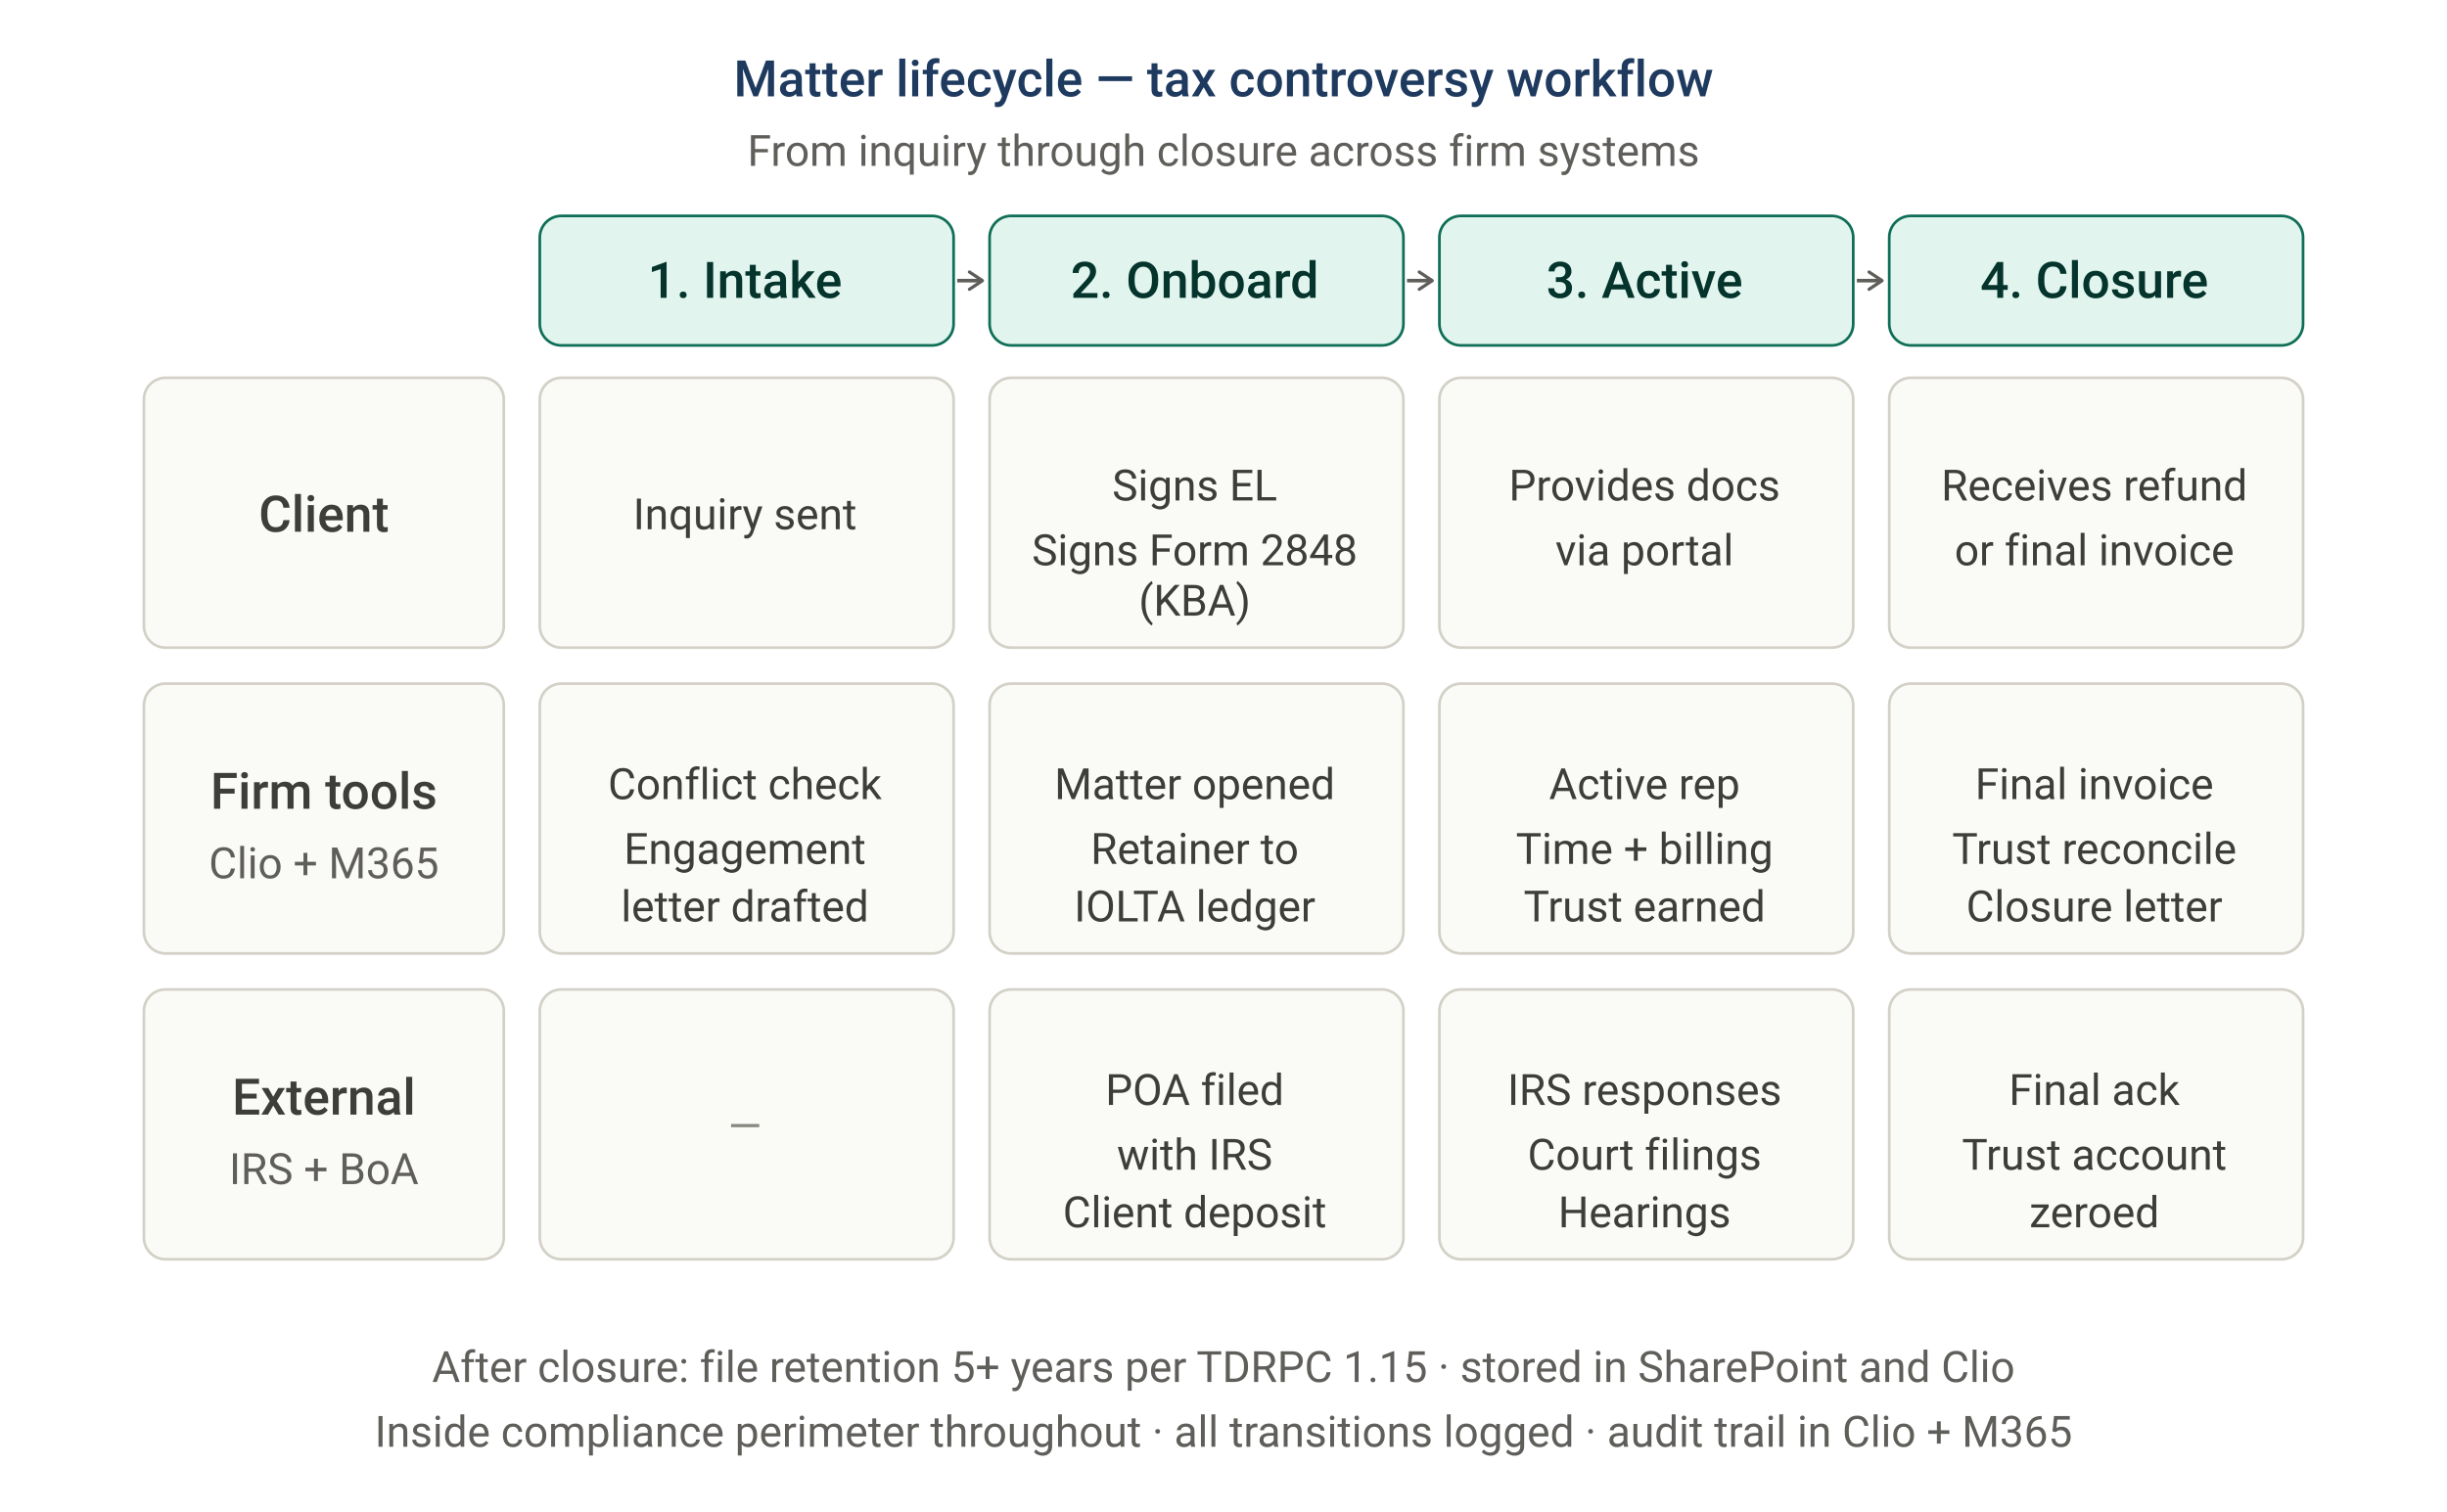
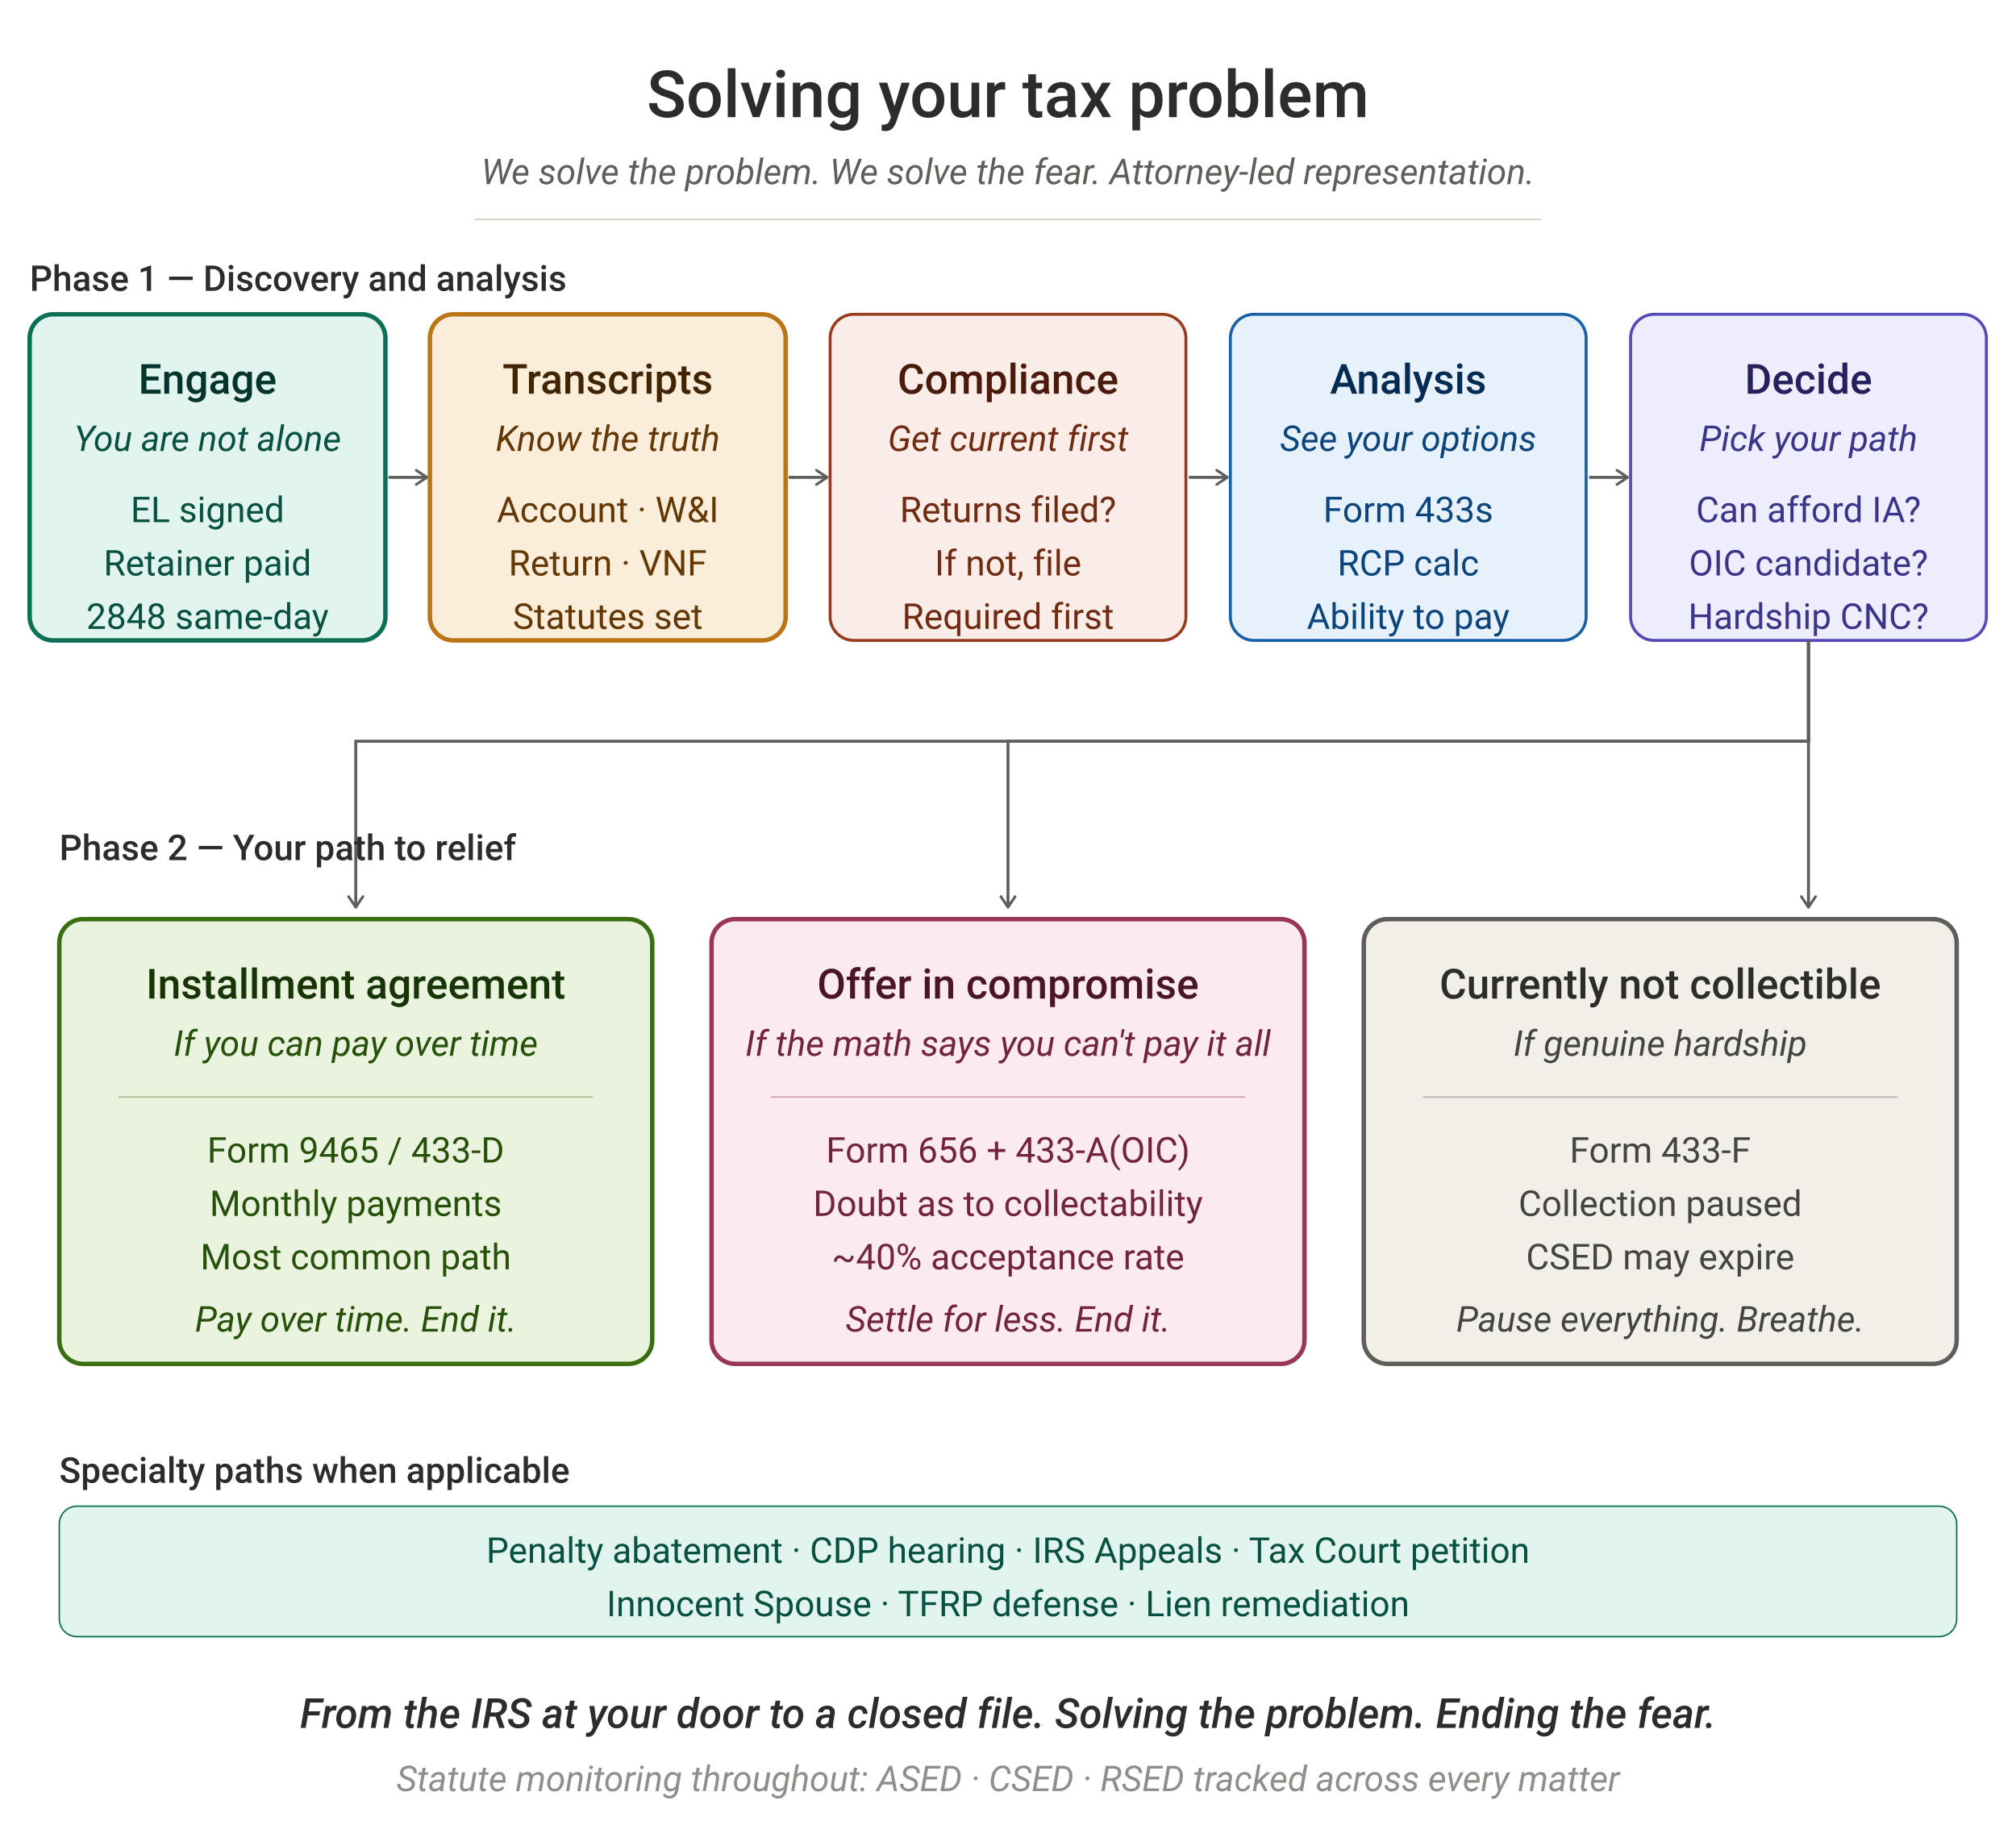
- <svg xmlns="http://www.w3.org/2000/svg" viewBox="0 0 680 420" width="100%" style="max-width:680px;font-family:-apple-system,'Segoe UI',Roboto,'Helvetica Neue',Arial,sans-serif;background:#ffffff;" role="img" aria-labelledby="title desc">
+ <svg xmlns="http://www.w3.org/2000/svg" viewBox="0 0 680 614" width="100%" style="max-width:680px;font-family:-apple-system,'Segoe UI',Roboto,'Helvetica Neue',Arial,sans-serif;background:transparent;" role="img" aria-labelledby="title desc">
+   <style>
+     .th { font-size: 14px; font-weight: 500; }
+     .ts { font-size: 12px; font-weight: 400; }
+     .title-large { font-size: 22px; font-weight: 500; fill: #2C2C2A; }
+     .label-bold { font-size: 12px; font-weight: 500; fill: #2C2C2A; }
+     .closer { font-size: 14px; font-weight: 500; font-style: italic; fill: #2C2C2A; }
+     .footer-small { font-size: 12px; font-weight: 400; font-style: italic; fill: #5F5E5A; opacity: 0.7; }
+   </style>
  <defs>
    <marker id="arrow" viewBox="0 0 10 10" refX="8" refY="5" markerWidth="6" markerHeight="6" orient="auto-start-reverse">
      <path d="M2 1L8 5L2 9" fill="none" stroke="#5F5E5A" stroke-width="1.5" stroke-linecap="round" stroke-linejoin="round" />
    </marker>
  </defs>
-   <text x="340" y="22" text-anchor="middle" dominant-baseline="central" font-size="14" font-weight="500" fill="#1F3A5F">Matter lifecycle — tax controversy workflow</text>
-   <text x="340" y="42" text-anchor="middle" dominant-baseline="central" font-size="12" fill="#5F5E5A">From inquiry through closure across firm systems</text>
-   <rect x="150" y="60" width="115" height="36" rx="6" fill="#E1F5EE" stroke="#0F6E56" stroke-width="0.75" />
-   <text x="207" y="78" text-anchor="middle" dominant-baseline="central" font-size="14" font-weight="500" fill="#04342C">1. Intake</text>
-   <rect x="275" y="60" width="115" height="36" rx="6" fill="#E1F5EE" stroke="#0F6E56" stroke-width="0.75" />
-   <text x="332" y="78" text-anchor="middle" dominant-baseline="central" font-size="14" font-weight="500" fill="#04342C">2. Onboard</text>
-   <rect x="400" y="60" width="115" height="36" rx="6" fill="#E1F5EE" stroke="#0F6E56" stroke-width="0.75" />
-   <text x="457" y="78" text-anchor="middle" dominant-baseline="central" font-size="14" font-weight="500" fill="#04342C">3. Active</text>
-   <rect x="525" y="60" width="115" height="36" rx="6" fill="#E1F5EE" stroke="#0F6E56" stroke-width="0.75" />
-   <text x="582" y="78" text-anchor="middle" dominant-baseline="central" font-size="14" font-weight="500" fill="#04342C">4. Closure</text>
-   <line x1="266" y1="78" x2="273" y2="78" stroke="#5F5E5A" stroke-width="1" marker-end="url(#arrow)" />
-   <line x1="391" y1="78" x2="398" y2="78" stroke="#5F5E5A" stroke-width="1" marker-end="url(#arrow)" />
-   <line x1="516" y1="78" x2="523" y2="78" stroke="#5F5E5A" stroke-width="1" marker-end="url(#arrow)" />
-   <rect x="40" y="105" width="100" height="75" rx="6" fill="#FAFAF7" stroke="#D3D1C7" stroke-width="0.75" />
-   <text x="90" y="143" text-anchor="middle" dominant-baseline="central" font-size="14" font-weight="500" fill="#3D3D3A">Client</text>
-   <rect x="150" y="105" width="115" height="75" rx="6" fill="#FAFAF7" stroke="#D3D1C7" stroke-width="0.75" />
-   <text x="207" y="143" text-anchor="middle" dominant-baseline="central" font-size="12" fill="#3D3D3A">Inquiry sent</text>
-   <rect x="275" y="105" width="115" height="75" rx="6" fill="#FAFAF7" stroke="#D3D1C7" stroke-width="0.75" />
-   <text x="332" y="135" text-anchor="middle" dominant-baseline="central" font-size="12" fill="#3D3D3A">Signs EL</text>
-   <text x="332" y="153" text-anchor="middle" dominant-baseline="central" font-size="12" fill="#3D3D3A">Signs Form 2848</text>
-   <text x="332" y="167" text-anchor="middle" dominant-baseline="central" font-size="12" fill="#3D3D3A">(KBA)</text>
-   <rect x="400" y="105" width="115" height="75" rx="6" fill="#FAFAF7" stroke="#D3D1C7" stroke-width="0.75" />
-   <text x="457" y="135" text-anchor="middle" dominant-baseline="central" font-size="12" fill="#3D3D3A">Provides docs</text>
-   <text x="457" y="153" text-anchor="middle" dominant-baseline="central" font-size="12" fill="#3D3D3A">via portal</text>
-   <rect x="525" y="105" width="115" height="75" rx="6" fill="#FAFAF7" stroke="#D3D1C7" stroke-width="0.75" />
-   <text x="582" y="135" text-anchor="middle" dominant-baseline="central" font-size="12" fill="#3D3D3A">Receives refund</text>
-   <text x="582" y="153" text-anchor="middle" dominant-baseline="central" font-size="12" fill="#3D3D3A">or final invoice</text>
-   <rect x="40" y="190" width="100" height="75" rx="6" fill="#FAFAF7" stroke="#D3D1C7" stroke-width="0.75" />
-   <text x="90" y="220" text-anchor="middle" dominant-baseline="central" font-size="14" font-weight="500" fill="#3D3D3A">Firm tools</text>
-   <text x="90" y="240" text-anchor="middle" dominant-baseline="central" font-size="12" fill="#5F5E5A">Clio + M365</text>
-   <rect x="150" y="190" width="115" height="75" rx="6" fill="#FAFAF7" stroke="#D3D1C7" stroke-width="0.75" />
-   <text x="207" y="218" text-anchor="middle" dominant-baseline="central" font-size="12" fill="#3D3D3A">Conflict check</text>
-   <text x="207" y="236" text-anchor="middle" dominant-baseline="central" font-size="12" fill="#3D3D3A">Engagement</text>
-   <text x="207" y="252" text-anchor="middle" dominant-baseline="central" font-size="12" fill="#3D3D3A">letter drafted</text>
-   <rect x="275" y="190" width="115" height="75" rx="6" fill="#FAFAF7" stroke="#D3D1C7" stroke-width="0.75" />
-   <text x="332" y="218" text-anchor="middle" dominant-baseline="central" font-size="12" fill="#3D3D3A">Matter opened</text>
-   <text x="332" y="236" text-anchor="middle" dominant-baseline="central" font-size="12" fill="#3D3D3A">Retainer to</text>
-   <text x="332" y="252" text-anchor="middle" dominant-baseline="central" font-size="12" fill="#3D3D3A">IOLTA ledger</text>
-   <rect x="400" y="190" width="115" height="75" rx="6" fill="#FAFAF7" stroke="#D3D1C7" stroke-width="0.75" />
-   <text x="457" y="218" text-anchor="middle" dominant-baseline="central" font-size="12" fill="#3D3D3A">Active rep</text>
-   <text x="457" y="236" text-anchor="middle" dominant-baseline="central" font-size="12" fill="#3D3D3A">Time + billing</text>
-   <text x="457" y="252" text-anchor="middle" dominant-baseline="central" font-size="12" fill="#3D3D3A">Trust earned</text>
-   <rect x="525" y="190" width="115" height="75" rx="6" fill="#FAFAF7" stroke="#D3D1C7" stroke-width="0.75" />
-   <text x="582" y="218" text-anchor="middle" dominant-baseline="central" font-size="12" fill="#3D3D3A">Final invoice</text>
-   <text x="582" y="236" text-anchor="middle" dominant-baseline="central" font-size="12" fill="#3D3D3A">Trust reconcile</text>
-   <text x="582" y="252" text-anchor="middle" dominant-baseline="central" font-size="12" fill="#3D3D3A">Closure letter</text>
-   <rect x="40" y="275" width="100" height="75" rx="6" fill="#FAFAF7" stroke="#D3D1C7" stroke-width="0.75" />
-   <text x="90" y="305" text-anchor="middle" dominant-baseline="central" font-size="14" font-weight="500" fill="#3D3D3A">External</text>
-   <text x="90" y="325" text-anchor="middle" dominant-baseline="central" font-size="12" fill="#5F5E5A">IRS + BoA</text>
-   <rect x="150" y="275" width="115" height="75" rx="6" fill="#FAFAF7" stroke="#D3D1C7" stroke-width="0.75" />
-   <text x="207" y="313" text-anchor="middle" dominant-baseline="central" font-size="12" fill="#888780">—</text>
-   <rect x="275" y="275" width="115" height="75" rx="6" fill="#FAFAF7" stroke="#D3D1C7" stroke-width="0.75" />
-   <text x="332" y="303" text-anchor="middle" dominant-baseline="central" font-size="12" fill="#3D3D3A">POA filed</text>
-   <text x="332" y="321" text-anchor="middle" dominant-baseline="central" font-size="12" fill="#3D3D3A">with IRS</text>
-   <text x="332" y="337" text-anchor="middle" dominant-baseline="central" font-size="12" fill="#3D3D3A">Client deposit</text>
-   <rect x="400" y="275" width="115" height="75" rx="6" fill="#FAFAF7" stroke="#D3D1C7" stroke-width="0.75" />
-   <text x="457" y="303" text-anchor="middle" dominant-baseline="central" font-size="12" fill="#3D3D3A">IRS responses</text>
-   <text x="457" y="321" text-anchor="middle" dominant-baseline="central" font-size="12" fill="#3D3D3A">Court filings</text>
-   <text x="457" y="337" text-anchor="middle" dominant-baseline="central" font-size="12" fill="#3D3D3A">Hearings</text>
-   <rect x="525" y="275" width="115" height="75" rx="6" fill="#FAFAF7" stroke="#D3D1C7" stroke-width="0.75" />
-   <text x="582" y="303" text-anchor="middle" dominant-baseline="central" font-size="12" fill="#3D3D3A">Final ack</text>
-   <text x="582" y="321" text-anchor="middle" dominant-baseline="central" font-size="12" fill="#3D3D3A">Trust account</text>
-   <text x="582" y="337" text-anchor="middle" dominant-baseline="central" font-size="12" fill="#3D3D3A">zeroed</text>
-   <text x="340" y="380" text-anchor="middle" dominant-baseline="central" font-size="12" fill="#5F5E5A">After closure: file retention 5+ years per TDRPC 1.15 · stored in SharePoint and Clio</text>
-   <text x="340" y="398" text-anchor="middle" dominant-baseline="central" font-size="12" fill="#5F5E5A">Inside compliance perimeter throughout · all transitions logged · audit trail in Clio + M365</text>
+   <text x="340" y="32" text-anchor="middle" dominant-baseline="central" class="title-large">Solving your tax problem</text>
+   <text x="340" y="58" text-anchor="middle" dominant-baseline="central" class="ts" style="font-style: italic;" fill="#5F5E5A">We solve the problem. We solve the fear. Attorney-led representation.</text>
+   <line x1="160" y1="74" x2="520" y2="74" stroke="#D3D1C7" stroke-width="0.5" />
+   <text x="10" y="94" dominant-baseline="central" class="label-bold">Phase 1 — Discovery and analysis</text>
+   <rect x="10" y="106" width="120" height="110" rx="8" fill="#E1F5EE" stroke="#0F6E56" stroke-width="1.5" />
+   <text x="70" y="128" text-anchor="middle" dominant-baseline="central" class="th" fill="#04342C">Engage</text>
+   <text x="70" y="148" text-anchor="middle" dominant-baseline="central" class="ts" style="font-style: italic;" fill="#085041">You are not alone</text>
+   <text x="70" y="172" text-anchor="middle" dominant-baseline="central" class="ts" fill="#085041">EL signed</text>
+   <text x="70" y="190" text-anchor="middle" dominant-baseline="central" class="ts" fill="#085041">Retainer paid</text>
+   <text x="70" y="208" text-anchor="middle" dominant-baseline="central" class="ts" fill="#085041">2848 same-day</text>
+   <rect x="145" y="106" width="120" height="110" rx="8" fill="#FAEEDA" stroke="#BA7517" stroke-width="1.5" />
+   <text x="205" y="128" text-anchor="middle" dominant-baseline="central" class="th" fill="#412402">Transcripts</text>
+   <text x="205" y="148" text-anchor="middle" dominant-baseline="central" class="ts" style="font-style: italic;" fill="#633806">Know the truth</text>
+   <text x="205" y="172" text-anchor="middle" dominant-baseline="central" class="ts" fill="#633806">Account · W&amp;I</text>
+   <text x="205" y="190" text-anchor="middle" dominant-baseline="central" class="ts" fill="#633806">Return · VNF</text>
+   <text x="205" y="208" text-anchor="middle" dominant-baseline="central" class="ts" fill="#633806">Statutes set</text>
+   <rect x="280" y="106" width="120" height="110" rx="8" fill="#FAECE7" stroke="#993C1D" stroke-width="1" />
+   <text x="340" y="128" text-anchor="middle" dominant-baseline="central" class="th" fill="#4A1B0C">Compliance</text>
+   <text x="340" y="148" text-anchor="middle" dominant-baseline="central" class="ts" style="font-style: italic;" fill="#712B13">Get current first</text>
+   <text x="340" y="172" text-anchor="middle" dominant-baseline="central" class="ts" fill="#712B13">Returns filed?</text>
+   <text x="340" y="190" text-anchor="middle" dominant-baseline="central" class="ts" fill="#712B13">If not, file</text>
+   <text x="340" y="208" text-anchor="middle" dominant-baseline="central" class="ts" fill="#712B13">Required first</text>
+   <rect x="415" y="106" width="120" height="110" rx="8" fill="#E6F1FB" stroke="#185FA5" stroke-width="1" />
+   <text x="475" y="128" text-anchor="middle" dominant-baseline="central" class="th" fill="#042C53">Analysis</text>
+   <text x="475" y="148" text-anchor="middle" dominant-baseline="central" class="ts" style="font-style: italic;" fill="#0C447C">See your options</text>
+   <text x="475" y="172" text-anchor="middle" dominant-baseline="central" class="ts" fill="#0C447C">Form 433s</text>
+   <text x="475" y="190" text-anchor="middle" dominant-baseline="central" class="ts" fill="#0C447C">RCP calc</text>
+   <text x="475" y="208" text-anchor="middle" dominant-baseline="central" class="ts" fill="#0C447C">Ability to pay</text>
+   <rect x="550" y="106" width="120" height="110" rx="8" fill="#EEEDFE" stroke="#534AB7" stroke-width="1" />
+   <text x="610" y="128" text-anchor="middle" dominant-baseline="central" class="th" fill="#26215C">Decide</text>
+   <text x="610" y="148" text-anchor="middle" dominant-baseline="central" class="ts" style="font-style: italic;" fill="#3C3489">Pick your path</text>
+   <text x="610" y="172" text-anchor="middle" dominant-baseline="central" class="ts" fill="#3C3489">Can afford IA?</text>
+   <text x="610" y="190" text-anchor="middle" dominant-baseline="central" class="ts" fill="#3C3489">OIC candidate?</text>
+   <text x="610" y="208" text-anchor="middle" dominant-baseline="central" class="ts" fill="#3C3489">Hardship CNC?</text>
+   <line x1="131" y1="161" x2="144" y2="161" stroke="#5F5E5A" stroke-width="1" marker-end="url(#arrow)" />
+   <line x1="266" y1="161" x2="279" y2="161" stroke="#5F5E5A" stroke-width="1" marker-end="url(#arrow)" />
+   <line x1="401" y1="161" x2="414" y2="161" stroke="#5F5E5A" stroke-width="1" marker-end="url(#arrow)" />
+   <line x1="536" y1="161" x2="549" y2="161" stroke="#5F5E5A" stroke-width="1" marker-end="url(#arrow)" />
+   <path d="M 610 216 L 610 250 L 120 250 L 120 306" fill="none" stroke="#5F5E5A" stroke-width="1" marker-end="url(#arrow)" />
+   <path d="M 610 216 L 610 250 L 340 250 L 340 306" fill="none" stroke="#5F5E5A" stroke-width="1" marker-end="url(#arrow)" />
+   <path d="M 610 216 L 610 306" fill="none" stroke="#5F5E5A" stroke-width="1" marker-end="url(#arrow)" />
+   <text x="20" y="286" dominant-baseline="central" class="label-bold">Phase 2 — Your path to relief</text>
+   <rect x="20" y="310" width="200" height="150" rx="8" fill="#EAF3DE" stroke="#3B6D11" stroke-width="1.5" />
+   <text x="120" y="332" text-anchor="middle" dominant-baseline="central" class="th" fill="#173404">Installment agreement</text>
+   <text x="120" y="352" text-anchor="middle" dominant-baseline="central" class="ts" style="font-style: italic;" fill="#27500A">If you can pay over time</text>
+   <line x1="40" y1="370" x2="200" y2="370" stroke="#3B6D11" stroke-width="0.5" opacity="0.4" />
+   <text x="120" y="388" text-anchor="middle" dominant-baseline="central" class="ts" fill="#27500A">Form 9465 / 433-D</text>
+   <text x="120" y="406" text-anchor="middle" dominant-baseline="central" class="ts" fill="#27500A">Monthly payments</text>
+   <text x="120" y="424" text-anchor="middle" dominant-baseline="central" class="ts" fill="#27500A">Most common path</text>
+   <text x="120" y="445" text-anchor="middle" dominant-baseline="central" class="ts" style="font-style: italic;" fill="#27500A">Pay over time. End it.</text>
+   <rect x="240" y="310" width="200" height="150" rx="8" fill="#FBEAF0" stroke="#993556" stroke-width="1.5" />
+   <text x="340" y="332" text-anchor="middle" dominant-baseline="central" class="th" fill="#4B1528">Offer in compromise</text>
+   <text x="340" y="352" text-anchor="middle" dominant-baseline="central" class="ts" style="font-style: italic;" fill="#72243E">If the math says you can't pay it all</text>
+   <line x1="260" y1="370" x2="420" y2="370" stroke="#993556" stroke-width="0.5" opacity="0.4" />
+   <text x="340" y="388" text-anchor="middle" dominant-baseline="central" class="ts" fill="#72243E">Form 656 + 433-A(OIC)</text>
+   <text x="340" y="406" text-anchor="middle" dominant-baseline="central" class="ts" fill="#72243E">Doubt as to collectability</text>
+   <text x="340" y="424" text-anchor="middle" dominant-baseline="central" class="ts" fill="#72243E">~40% acceptance rate</text>
+   <text x="340" y="445" text-anchor="middle" dominant-baseline="central" class="ts" style="font-style: italic;" fill="#72243E">Settle for less. End it.</text>
+   <rect x="460" y="310" width="200" height="150" rx="8" fill="#F1EFE8" stroke="#5F5E5A" stroke-width="1.5" />
+   <text x="560" y="332" text-anchor="middle" dominant-baseline="central" class="th" fill="#2C2C2A">Currently not collectible</text>
+   <text x="560" y="352" text-anchor="middle" dominant-baseline="central" class="ts" style="font-style: italic;" fill="#444441">If genuine hardship</text>
+   <line x1="480" y1="370" x2="640" y2="370" stroke="#5F5E5A" stroke-width="0.5" opacity="0.4" />
+   <text x="560" y="388" text-anchor="middle" dominant-baseline="central" class="ts" fill="#444441">Form 433-F</text>
+   <text x="560" y="406" text-anchor="middle" dominant-baseline="central" class="ts" fill="#444441">Collection paused</text>
+   <text x="560" y="424" text-anchor="middle" dominant-baseline="central" class="ts" fill="#444441">CSED may expire</text>
+   <text x="560" y="445" text-anchor="middle" dominant-baseline="central" class="ts" style="font-style: italic;" fill="#444441">Pause everything. Breathe.</text>
+   <text x="20" y="496" dominant-baseline="central" class="label-bold">Specialty paths when applicable</text>
+   <rect x="20" y="508" width="640" height="44" rx="6" fill="#E1F5EE" stroke="#0F6E56" stroke-width="0.5" />
+   <text x="340" y="523" text-anchor="middle" dominant-baseline="central" class="ts" fill="#085041">Penalty abatement · CDP hearing · IRS Appeals · Tax Court petition</text>
+   <text x="340" y="541" text-anchor="middle" dominant-baseline="central" class="ts" fill="#085041">Innocent Spouse · TFRP defense · Lien remediation</text>
+   <text x="340" y="578" text-anchor="middle" dominant-baseline="central" class="closer">From the IRS at your door to a closed file. Solving the problem. Ending the fear.</text>
+   <text x="340" y="600" text-anchor="middle" dominant-baseline="central" class="footer-small">Statute monitoring throughout: ASED · CSED · RSED tracked across every matter</text>
</svg>
